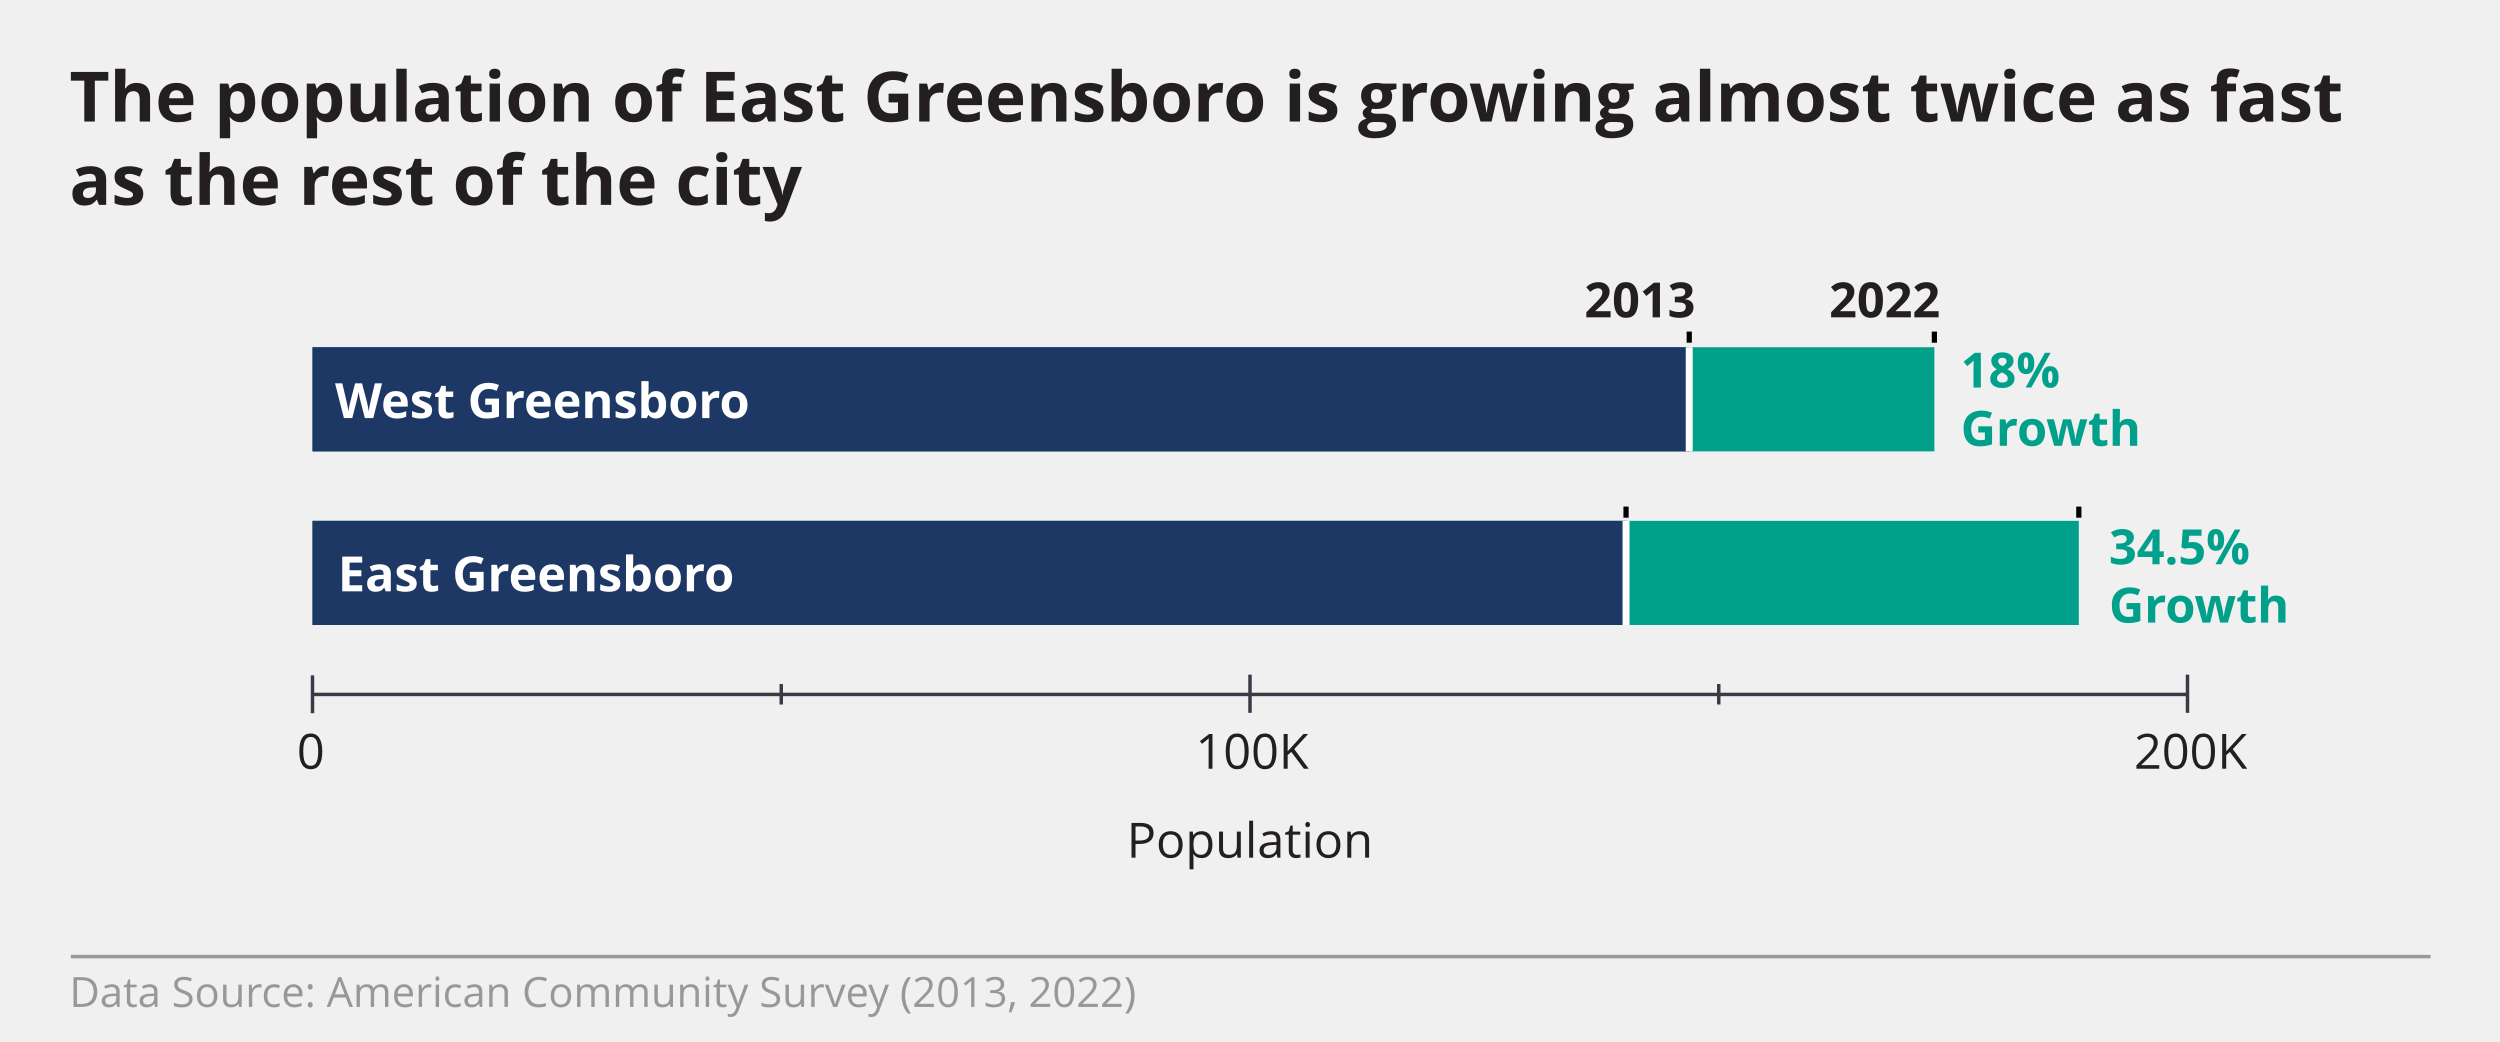
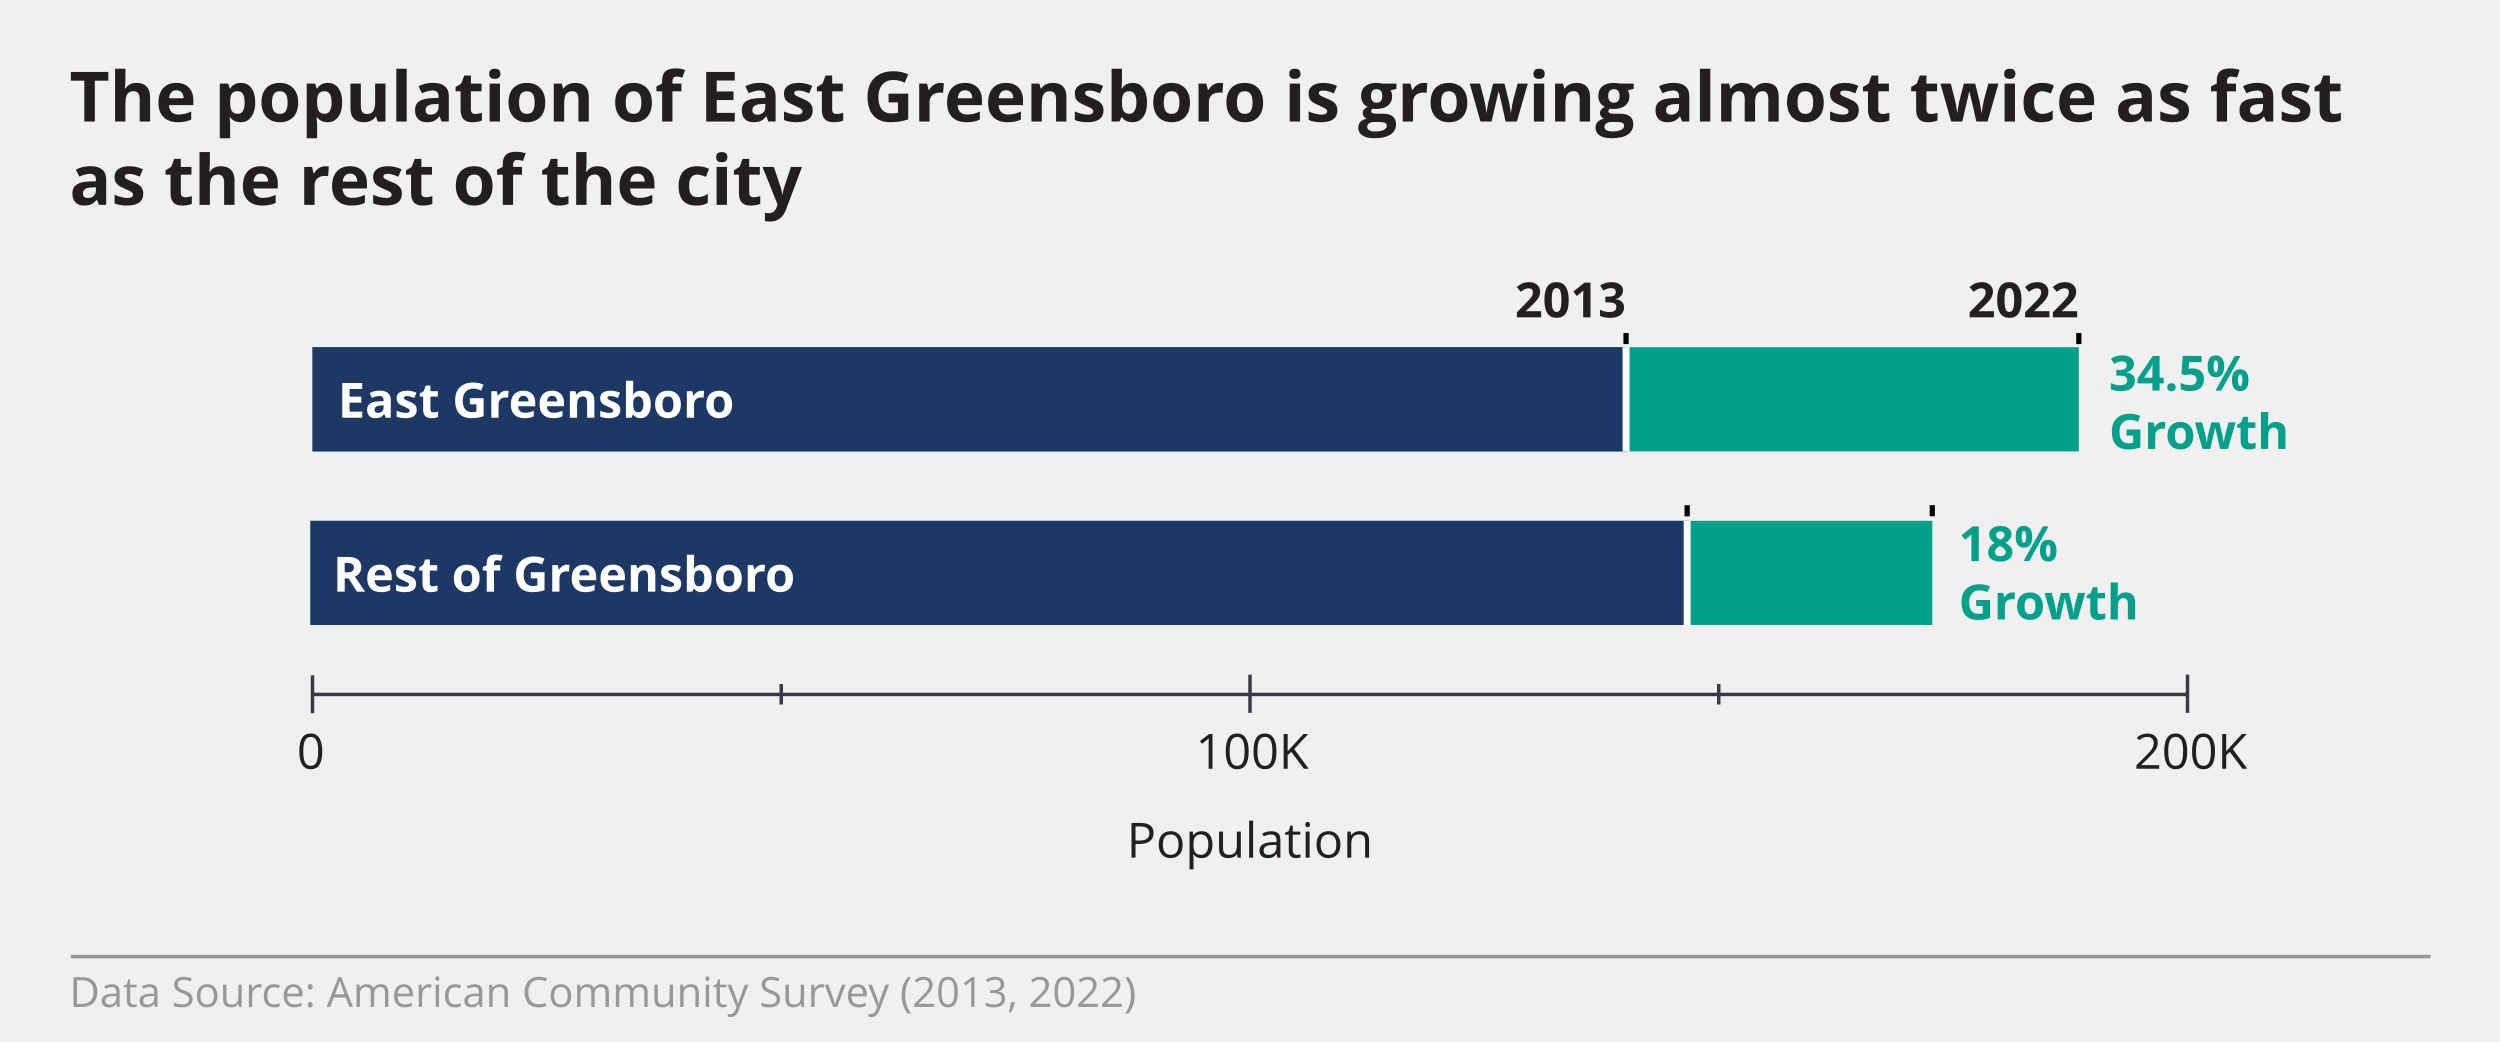
<svg xmlns="http://www.w3.org/2000/svg" id="Layer_3" version="1.1" viewBox="0 0 720 300">
  <defs>
    <style>
      .st0 {
        stroke: #3d3846;
      }

      .st0, .st1 {
        stroke-miterlimit: 10;
      }

      .st0, .st1, .st2, .st3 {
        fill: none;
      }

      .st4 {
        fill: #1d3864;
      }

      .st5 {
        fill: #fff;
      }

      .st5, .st6, .st7, .st8, .st9, .st10, .st11 {
        isolation: isolate;
      }

      .st5, .st8, .st9, .st11 {
        font-family: OpenSans-Bold, 'Open Sans';
        font-weight: 700;
      }

      .st5, .st8, .st10, .st11 {
        font-size: 14px;
      }

      .st1 {
        stroke: #9a9896;
      }

      .st2 {
        stroke: #000;
        stroke-width: 1.5px;
      }

      .st6 {
        fill: #9a9896;
        font-size: 12px;
      }

      .st6, .st10 {
        font-family: OpenSans, 'Open Sans';
      }

      .st8, .st9, .st10 {
        fill: #231f20;
      }

      .st9 {
        font-size: 20px;
      }

      .st3 {
        stroke: #fff;
        stroke-width: 2px;
      }

      .st12, .st11 {
        fill: #00a08a;
      }
    </style>
  </defs>
  <g id="text2" class="st7">
-     <text class="st9" transform="translate(20 35)">
-       <tspan x="0" y="0">The population of East Greensboro is growing almost twice as fast</tspan>
-     </text>
-     <text class="st9" transform="translate(20 59)">
-       <tspan x="0" y="0">as the rest of the city</tspan>
-     </text>
+     <g class="st7">
+       <text class="st9" transform="translate(20 35)">
+         <tspan x="0" y="0">The population of East Greensboro is growing almost twice as fast</tspan>
+       </text>
+     </g>
+     <g class="st7">
+       <text class="st9" transform="translate(20 59)">
+         <tspan x="0" y="0">as the rest of the city</tspan>
+       </text>
+     </g>
  </g>
  <g id="text3" class="st7">
-     <text class="st8" transform="translate(456.3 91.4)">
-       <tspan x="0" y="0">2013</tspan>
-     </text>
+     <g class="st7">
+       <text class="st8" transform="translate(436.3 91.4)">
+         <tspan x="0" y="0">2013</tspan>
+       </text>
+     </g>
  </g>
  <g id="text4" class="st7">
-     <text class="st8" transform="translate(526.8 91.4)">
-       <tspan x="0" y="0">2022</tspan>
-     </text>
+     <g class="st7">
+       <text class="st8" transform="translate(566.7 91.4)">
+         <tspan x="0" y="0">2022</tspan>
+       </text>
+     </g>
  </g>
-   <rect id="rect4" class="st12" x="90" y="100" width="467.1" height="30" />
-   <rect id="rect5" class="st4" x="90" y="100" width="396.5" height="30" />
-   <rect id="rect6" class="st12" x="90" y="150" width="508.7" height="30" />
-   <rect id="rect7" class="st4" x="90" y="150" width="378.3" height="30" />
  <g id="g12">
    <line id="line7" class="st0" x1="90" y1="200" x2="630" y2="200" />
    <line id="line8" class="st0" x1="90" y1="194.5" x2="90" y2="205.4" />
    <line id="line9" class="st0" x1="360" y1="194.3" x2="360" y2="205.3" />
    <line id="line10" class="st0" x1="630" y1="194.3" x2="630" y2="205.3" />
    <line id="line11" class="st0" x1="225" y1="197" x2="225" y2="202.9" />
    <line id="line12" class="st0" x1="495" y1="197" x2="495" y2="202.9" />
  </g>
-   <g id="text12" class="st7">
-     <text class="st5" transform="translate(97.3 170.3)">
-       <tspan x="0" y="0">East Greensboro</tspan>
-     </text>
-   </g>
-   <g id="text13" class="st7">
-     <text class="st5" transform="translate(96.5 120.4)">
-       <tspan x="0" y="0">West Greensboro</tspan>
-     </text>
-   </g>
  <g id="text14" class="st7">
-     <text class="st10" transform="translate(324.5 247)">
-       <tspan x="0" y="0">Population</tspan>
-     </text>
+     <g class="st7">
+       <text class="st10" transform="translate(324.5 247)">
+         <tspan x="0" y="0">Population</tspan>
+       </text>
+     </g>
  </g>
  <g id="text15" class="st7">
-     <text class="st10" transform="translate(344.3 221.4)">
-       <tspan x="0" y="0">100K</tspan>
-     </text>
+     <g class="st7">
+       <text class="st10" transform="translate(344.3 221.4)">
+         <tspan x="0" y="0">100K</tspan>
+       </text>
+     </g>
  </g>
  <g id="text16" class="st7">
-     <text class="st10" transform="translate(85.5 221.4)">
-       <tspan x="0" y="0">0</tspan>
-     </text>
+     <g class="st7">
+       <text class="st10" transform="translate(85.5 221.4)">
+         <tspan x="0" y="0">0</tspan>
+       </text>
+     </g>
  </g>
  <g id="text17" class="st7">
-     <text class="st10" transform="translate(614.6 221.4)">
-       <tspan x="0" y="0">200K</tspan>
-     </text>
+     <g class="st7">
+       <text class="st10" transform="translate(614.6 221.4)">
+         <tspan x="0" y="0">200K</tspan>
+       </text>
+     </g>
  </g>
-   <g id="text19" class="st7">
-     <text class="st11" transform="translate(607.4 162.5)">
-       <tspan x="0" y="0">34.5%</tspan>
-     </text>
-     <text class="st11" transform="translate(607.4 179.3)">
-       <tspan x="0" y="0">Growth</tspan>
-     </text>
+   <g id="text22" class="st7">
+     <g class="st7">
+       <text class="st6" transform="translate(20 290)">
+         <tspan x="0" y="0">Data Source: American Community Survey (2013, 2022)</tspan>
+       </text>
+     </g>
+   </g>
+   <line id="line23" class="st1" x1="20.4" y1="275.5" x2="700" y2="275.5" />
+   <rect id="rect4" class="st12" x="89.4" y="150" width="467.1" height="30" />
+   <rect id="rect5" class="st4" x="89.4" y="150" width="396.5" height="30" />
+   <g id="text13" class="st7">
+     <g class="st7">
+       <text class="st5" transform="translate(95.9 170.4)">
+         <tspan x="0" y="0">Rest of Greensboro</tspan>
+       </text>
+     </g>
  </g>
  <g id="text19-0" class="st7">
-     <text class="st11" transform="translate(564.7 111.6)">
-       <tspan x="0" y="0">18%</tspan>
-     </text>
-     <text class="st11" transform="translate(564.7 128.4)">
-       <tspan x="0" y="0">Growth</tspan>
-     </text>
+     <g class="st7">
+       <text class="st11" transform="translate(564.1 161.6)">
+         <tspan x="0" y="0">18%</tspan>
+       </text>
+     </g>
+     <g class="st7">
+       <text class="st11" transform="translate(564.1 178.4)">
+         <tspan x="0" y="0">Growth</tspan>
+       </text>
+     </g>
  </g>
-   <g id="text22" class="st7">
-     <text class="st6" transform="translate(20 290)">
-       <tspan x="0" y="0">Data Source: American Community Survey (2013, 2022)</tspan>
-     </text>
+   <path id="path24" class="st3" d="M485.9,180v-30" />
+   <path id="path26" class="st2" d="M485.9,148.7v-3.2" />
+   <path id="path26-4" class="st2" d="M556.5,148.7v-3.2" />
+   <g>
+     <rect id="rect6" class="st12" x="90" y="100" width="508.7" height="30" />
+     <rect id="rect7" class="st4" x="90" y="100" width="378.3" height="30" />
+     <g id="text12" class="st7">
+       <g class="st7">
+         <text class="st5" transform="translate(97.3 120.3)">
+           <tspan x="0" y="0">East Greensboro</tspan>
+         </text>
+       </g>
+     </g>
+     <g id="text19" class="st7">
+       <g class="st7">
+         <text class="st11" transform="translate(607.4 112.5)">
+           <tspan x="0" y="0">34.5%</tspan>
+         </text>
+       </g>
+       <g class="st7">
+         <text class="st11" transform="translate(607.4 129.3)">
+           <tspan x="0" y="0">Growth</tspan>
+         </text>
+       </g>
+     </g>
+     <path id="path23" class="st3" d="M468.3,130v-30" />
+     <path id="path26-3" class="st2" d="M468.3,99.1v-3.2" />
+     <path id="path26-7" class="st2" d="M598.7,99.1v-3.2" />
  </g>
-   <line id="line23" class="st1" x1="20.4" y1="275.5" x2="700" y2="275.5" />
-   <path id="path23" class="st3" d="M468.3,180v-30" />
-   <path id="path24" class="st3" d="M486.5,130v-30" />
-   <path id="path26" class="st2" d="M486.5,98.7v-3.2" />
-   <path id="path26-3" class="st2" d="M468.3,149.1v-3.2" />
-   <path id="path26-7" class="st2" d="M598.7,149.1v-3.2" />
-   <path id="path26-4" class="st2" d="M557.1,98.7v-3.2" />
</svg>
